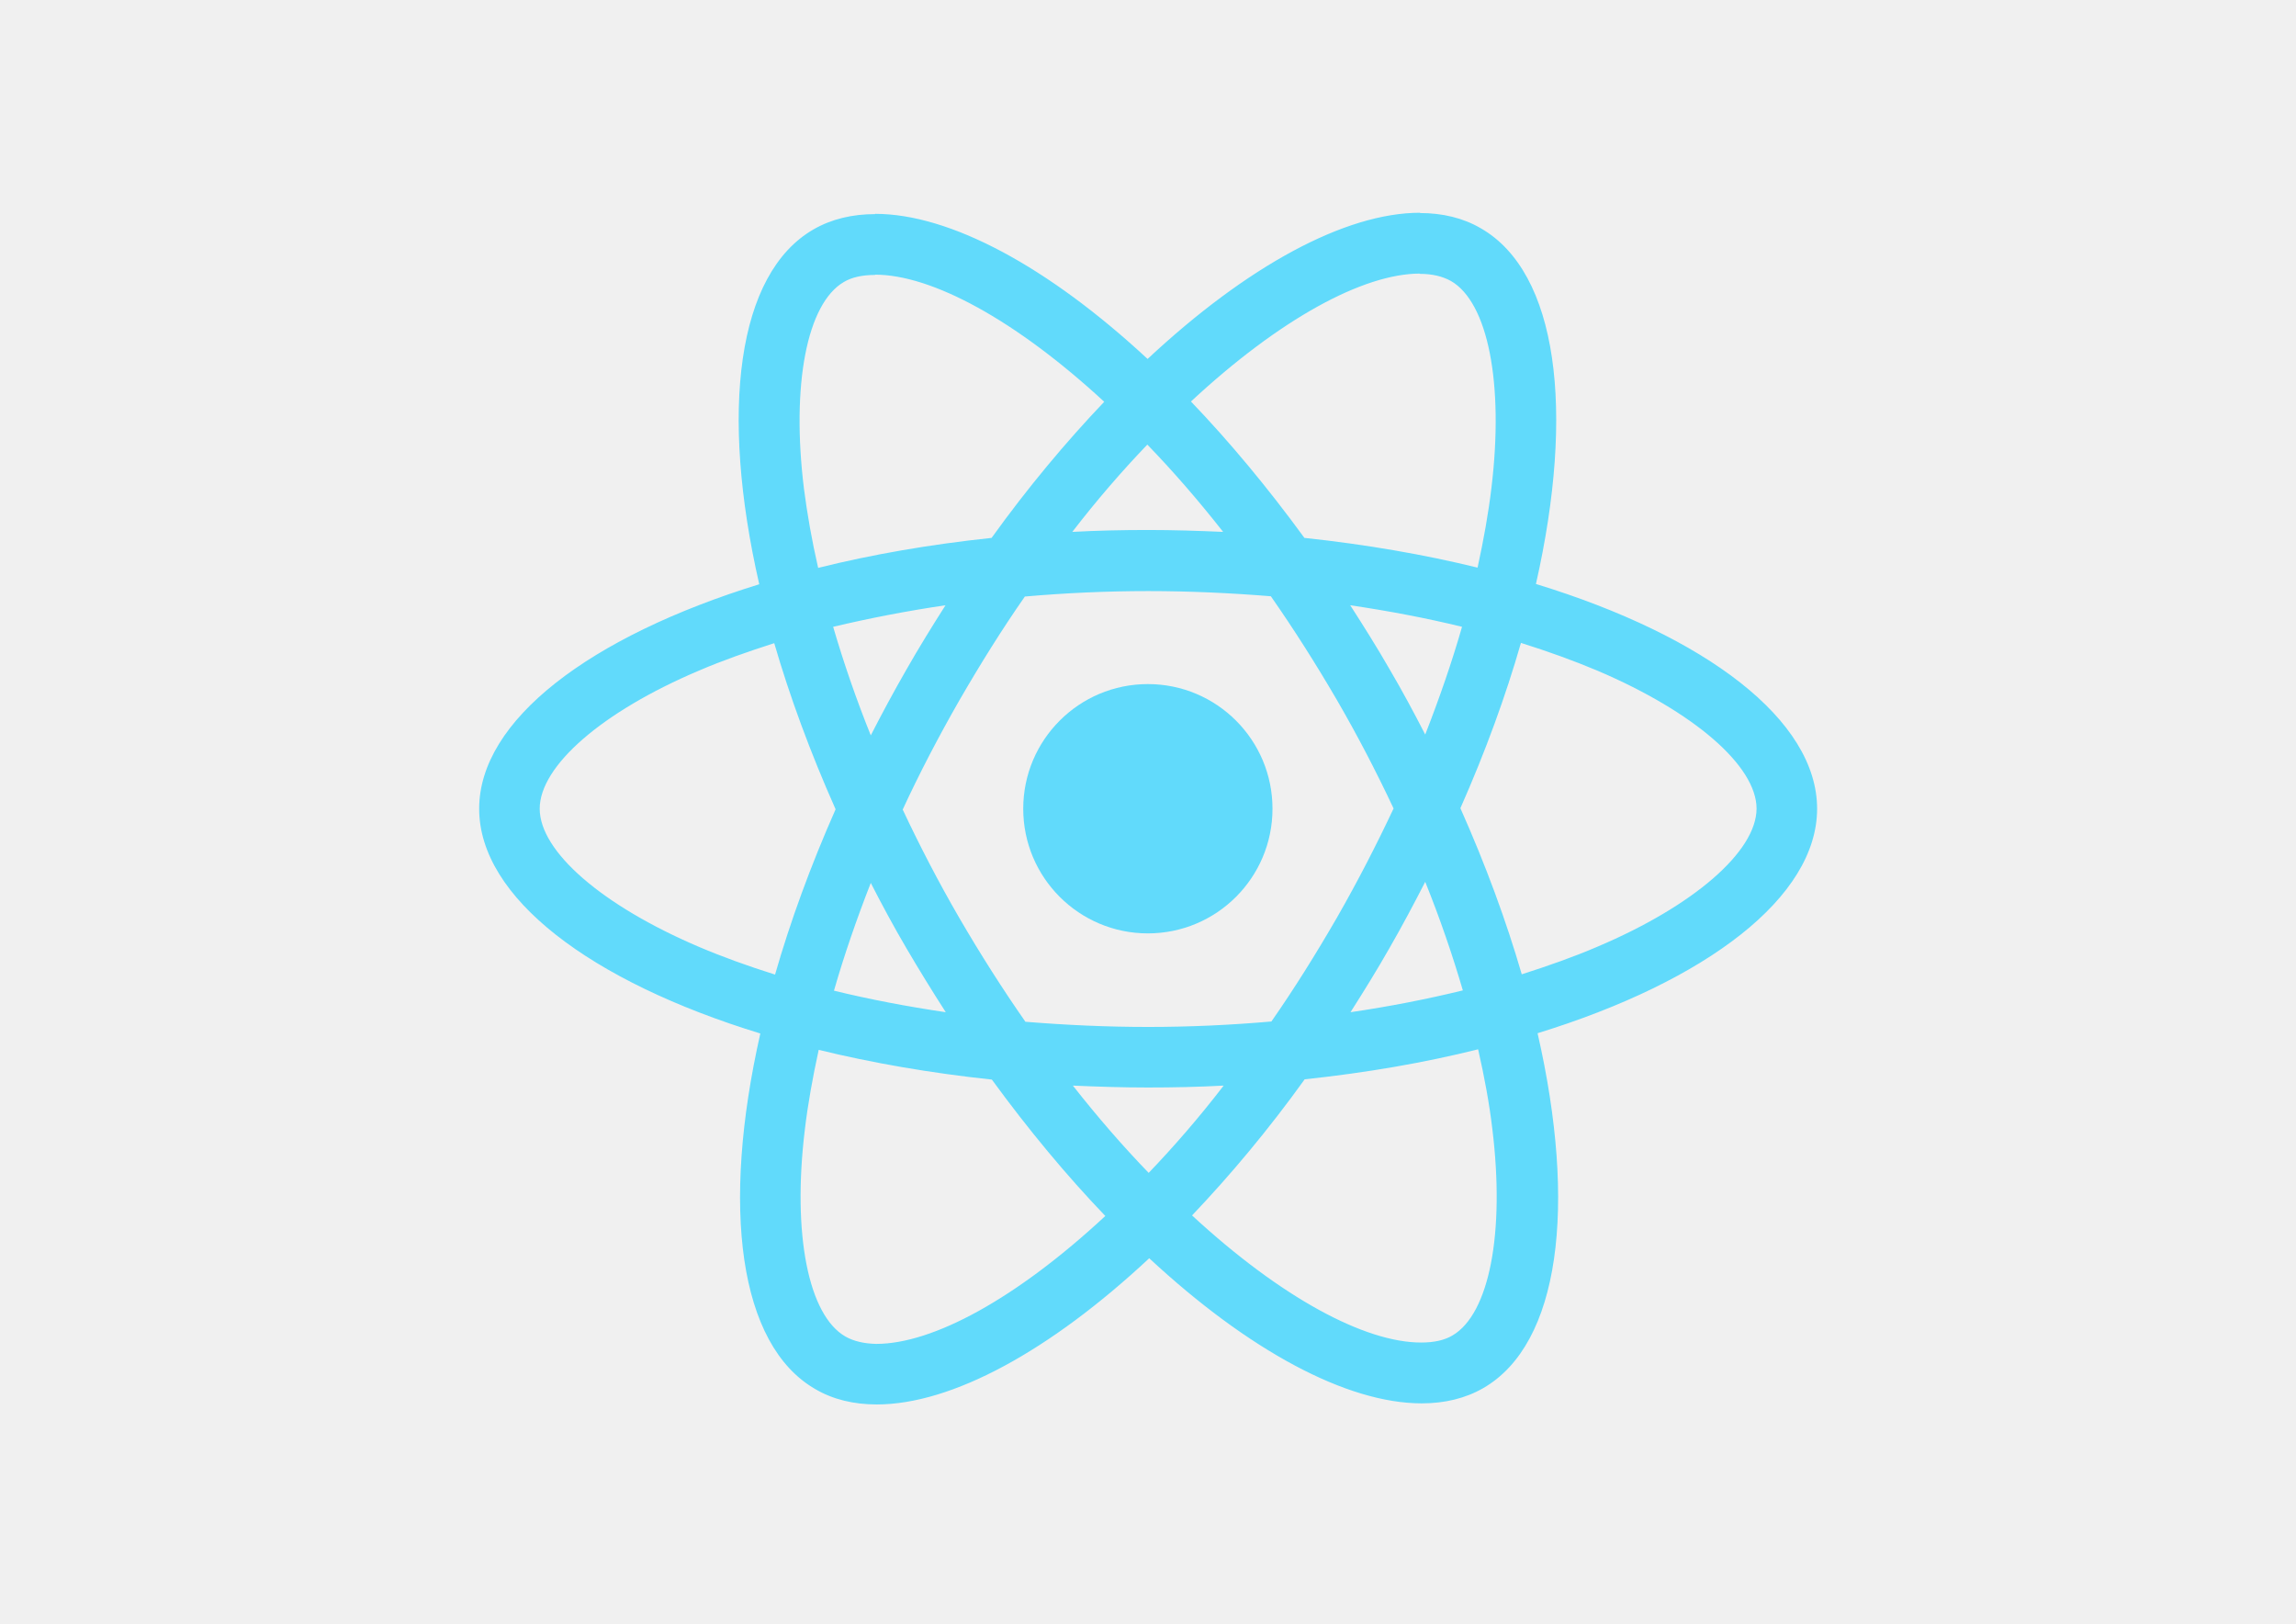
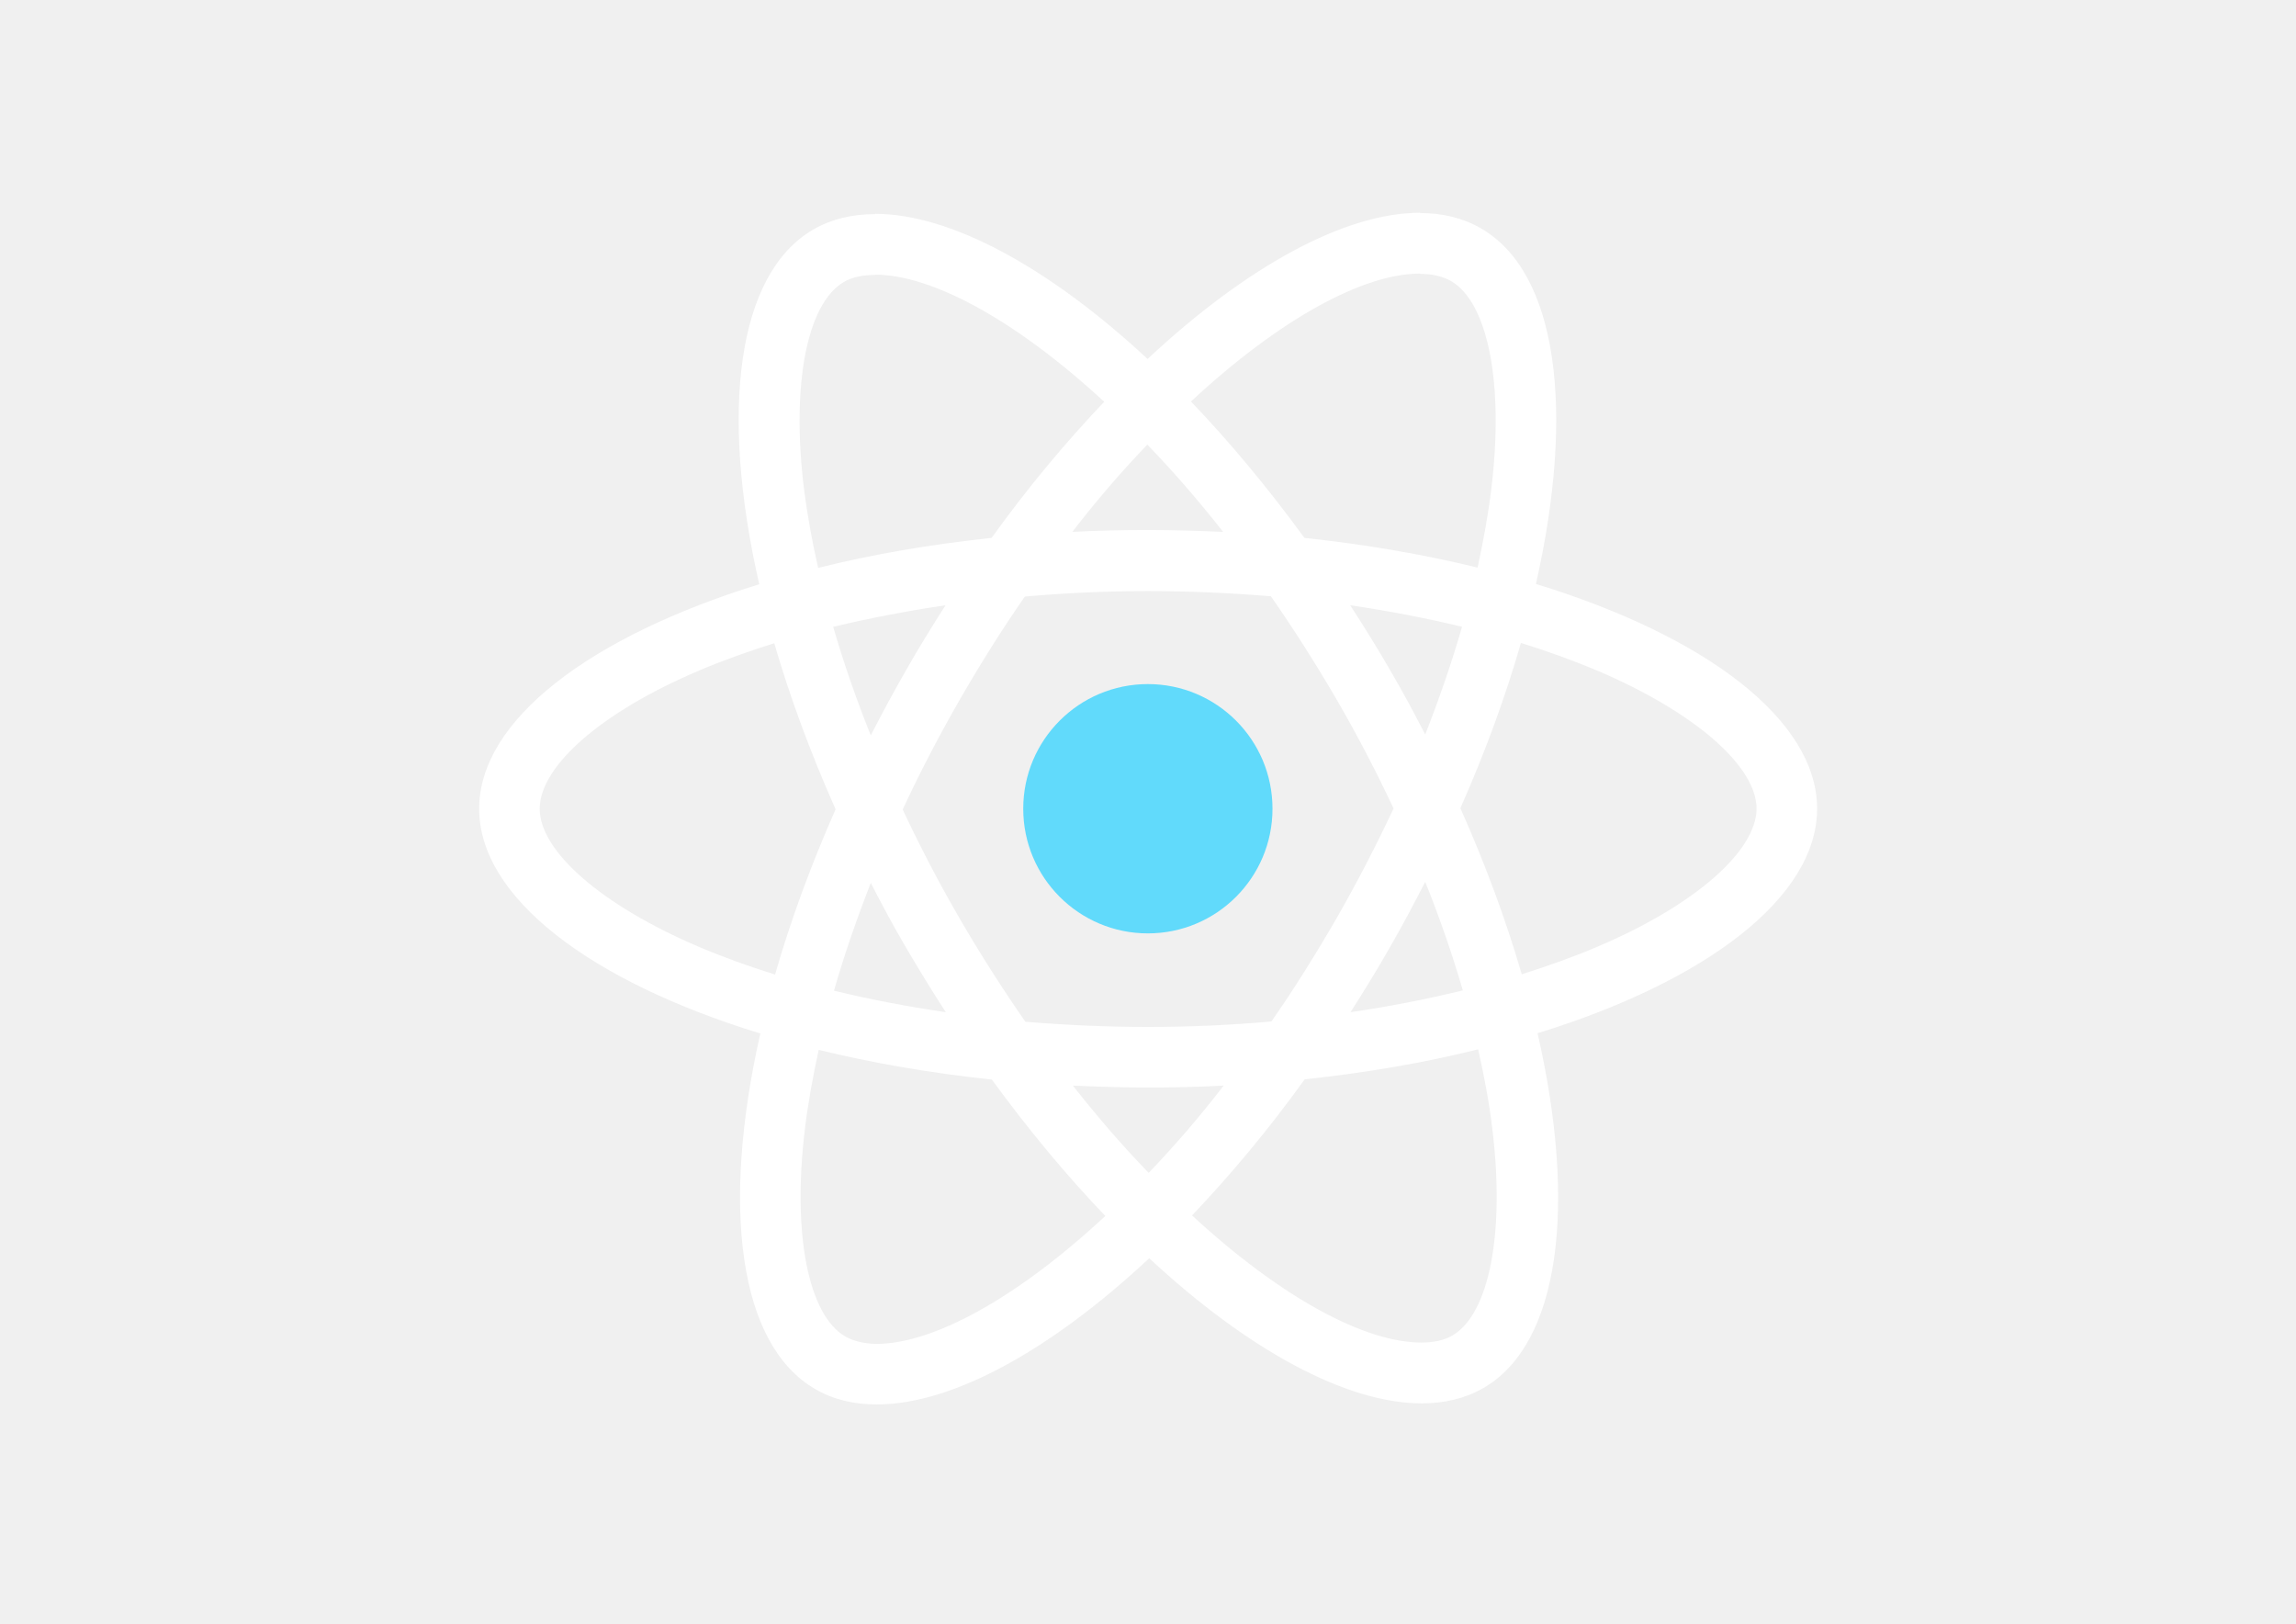
<svg xmlns="http://www.w3.org/2000/svg" viewBox="0 0 841.9 595.3">
  <g fill="#61DAFB">
-     <path d="M666.3 296.5c0-32.5-40.7-63.3-103.1-82.4 14.4-63.6 8-114.2-20.2-130.4-6.5-3.8-14.1-5.6-22.4-5.6v22.3c4.6 0 8.3.9 11.4 2.6 13.6 7.8 19.5 37.5 14.9 75.7-1.1 9.4-2.9 19.3-5.1 29.4-19.6-4.8-41-8.5-63.5-10.9-13.5-18.5-27.5-35.3-41.6-50 32.6-30.3 63.2-46.9 84-46.9V78c-27.5 0-63.5 19.6-99.9 53.6-36.4-33.8-72.4-53.2-99.9-53.2v22.3c20.7 0 51.4 16.5 84 46.6-14 14.7-28 31.4-41.3 49.9-22.6 2.4-44 6.1-63.6 11-2.3-10-4-19.7-5.2-29-4.7-38.2 1.1-67.9 14.6-75.8 3-1.8 6.9-2.6 11.5-2.6V78.5c-8.4 0-16 1.8-22.6 5.6-28.1 16.2-34.4 66.7-19.9 130.1-62.2 19.2-102.7 49.9-102.7 82.3 0 32.5 40.7 63.3 103.1 82.4-14.4 63.6-8 114.2 20.2 130.4 6.5 3.8 14.1 5.6 22.5 5.6 27.5 0 63.5-19.6 99.9-53.6 36.4 33.8 72.4 53.2 99.9 53.2 8.4 0 16-1.8 22.6-5.6 28.1-16.2 34.4-66.7 19.9-130.1 62-19.1 102.5-49.9 102.5-82.3zm-130.2-66.7c-3.7 12.9-8.3 26.2-13.5 39.5-4.1-8-8.4-16-13.1-24-4.6-8-9.5-15.8-14.4-23.4 14.2 2.1 27.9 4.7 41 7.9zm-45.8 106.5c-7.8 13.5-15.8 26.3-24.1 38.2-14.9 1.3-30 2-45.2 2-15.1 0-30.2-.7-45-1.9-8.3-11.9-16.4-24.6-24.2-38-7.6-13.1-14.5-26.4-20.8-39.8 6.2-13.4 13.2-26.8 20.7-39.9 7.8-13.5 15.8-26.3 24.1-38.2 14.9-1.3 30-2 45.2-2 15.1 0 30.2.7 45 1.9 8.3 11.9 16.4 24.6 24.2 38 7.6 13.1 14.5 26.4 20.8 39.8-6.3 13.4-13.2 26.8-20.7 39.9zm32.3-13c5.4 13.4 10 26.8 13.8 39.8-13.1 3.2-26.9 5.9-41.2 8 4.9-7.7 9.8-15.6 14.4-23.7 4.6-8 8.9-16.1 13-24.1zM421.2 430c-9.3-9.6-18.6-20.3-27.8-32 9 .4 18.2.7 27.5.7 9.4 0 18.7-.2 27.8-.7-9 11.7-18.3 22.4-27.5 32zm-74.4-58.9c-14.2-2.1-27.9-4.7-41-7.9 3.7-12.9 8.3-26.2 13.5-39.5 4.1 8 8.4 16 13.1 24 4.7 8 9.5 15.8 14.4 23.4zM420.7 163c9.3 9.6 18.6 20.3 27.8 32-9-.4-18.2-.7-27.5-.7-9.4 0-18.7.2-27.8.7 9-11.7 18.3-22.4 27.5-32zm-74 58.9c-4.9 7.7-9.8 15.6-14.4 23.7-4.6 8-8.9 16-13 24-5.4-13.4-10-26.8-13.8-39.8 13.1-3.1 26.9-5.8 41.2-7.9zm-90.5 125.2c-35.4-15.1-58.3-34.9-58.3-50.6 0-15.7 22.9-35.6 58.3-50.6 8.6-3.7 18-7 27.7-10.1 5.7 19.6 13.2 40 22.5 60.9-9.2 20.8-16.6 41.1-22.2 60.6-9.9-3.1-19.3-6.5-28-10.2zM310 490c-13.6-7.8-19.5-37.5-14.9-75.7 1.1-9.4 2.9-19.3 5.1-29.4 19.6 4.8 41 8.5 63.5 10.9 13.5 18.5 27.5 35.3 41.6 50-32.6 30.3-63.2 46.9-84 46.9-4.5-.1-8.3-1-11.3-2.7zm237.2-76.2c4.7 38.2-1.1 67.9-14.6 75.8-3 1.8-6.9 2.6-11.5 2.6-20.7 0-51.4-16.5-84-46.6 14-14.7 28-31.4 41.3-49.9 22.6-2.4 44-6.1 63.6-11 2.3 10.1 4.1 19.8 5.2 29.1zm38.5-66.7c-8.6 3.7-18 7-27.7 10.1-5.7-19.6-13.2-40-22.5-60.9 9.2-20.8 16.6-41.1 22.2-60.6 9.9 3.1 19.3 6.5 28.1 10.2 35.4 15.1 58.3 34.9 58.3 50.6-.1 15.7-23 35.6-58.4 50.6zM320.8 78.4z" />
+     <path d="M666.3 296.5c0-32.5-40.7-63.3-103.1-82.4 14.4-63.6 8-114.2-20.2-130.4-6.5-3.8-14.1-5.6-22.4-5.6v22.3c4.6 0 8.3.9 11.4 2.6 13.6 7.8 19.5 37.5 14.9 75.7-1.1 9.4-2.9 19.3-5.1 29.4-19.6-4.8-41-8.5-63.5-10.9-13.5-18.5-27.5-35.3-41.6-50 32.6-30.3 63.2-46.9 84-46.9V78c-27.5 0-63.5 19.6-99.9 53.6-36.4-33.8-72.4-53.2-99.9-53.2v22.3c20.7 0 51.4 16.5 84 46.6-14 14.7-28 31.4-41.3 49.9-22.6 2.4-44 6.1-63.6 11-2.3-10-4-19.7-5.2-29-4.7-38.2 1.1-67.9 14.6-75.8 3-1.8 6.9-2.6 11.5-2.6V78.5c-8.4 0-16 1.8-22.6 5.6-28.1 16.2-34.4 66.7-19.9 130.1-62.2 19.2-102.7 49.9-102.7 82.3 0 32.5 40.7 63.3 103.1 82.4-14.4 63.6-8 114.2 20.2 130.4 6.5 3.8 14.1 5.6 22.5 5.6 27.5 0 63.5-19.6 99.9-53.6 36.4 33.8 72.4 53.2 99.9 53.2 8.4 0 16-1.8 22.6-5.6 28.1-16.2 34.4-66.7 19.9-130.1 62-19.1 102.5-49.9 102.5-82.3zm-130.2-66.7c-3.7 12.9-8.3 26.2-13.5 39.5-4.1-8-8.4-16-13.1-24-4.6-8-9.5-15.8-14.4-23.4 14.2 2.1 27.9 4.7 41 7.9zm-45.8 106.5c-7.8 13.5-15.8 26.3-24.1 38.2-14.9 1.3-30 2-45.2 2-15.1 0-30.2-.7-45-1.9-8.3-11.9-16.4-24.6-24.2-38-7.6-13.1-14.5-26.4-20.8-39.8 6.2-13.4 13.2-26.8 20.7-39.9 7.8-13.5 15.8-26.3 24.1-38.2 14.9-1.3 30-2 45.2-2 15.1 0 30.2.7 45 1.9 8.3 11.9 16.4 24.6 24.2 38 7.6 13.1 14.5 26.4 20.8 39.8-6.3 13.4-13.2 26.8-20.7 39.9zm32.3-13c5.4 13.4 10 26.8 13.8 39.8-13.1 3.2-26.9 5.9-41.2 8 4.9-7.7 9.8-15.6 14.4-23.7 4.6-8 8.9-16.1 13-24.1zM421.2 430c-9.3-9.6-18.6-20.3-27.8-32 9 .4 18.2.7 27.5.7 9.4 0 18.7-.2 27.8-.7-9 11.7-18.3 22.4-27.5 32zm-74.4-58.9c-14.2-2.1-27.9-4.7-41-7.9 3.7-12.9 8.3-26.2 13.5-39.5 4.1 8 8.4 16 13.1 24 4.7 8 9.5 15.8 14.4 23.4zM420.7 163c9.3 9.6 18.6 20.3 27.8 32-9-.4-18.2-.7-27.5-.7-9.4 0-18.7.2-27.8.7 9-11.7 18.3-22.4 27.5-32zm-74 58.9c-4.9 7.7-9.8 15.6-14.4 23.7-4.6 8-8.9 16-13 24-5.4-13.4-10-26.8-13.8-39.8 13.1-3.1 26.9-5.8 41.2-7.9zm-90.5 125.2c-35.4-15.1-58.3-34.9-58.3-50.6 0-15.7 22.9-35.6 58.3-50.6 8.6-3.7 18-7 27.7-10.1 5.7 19.6 13.2 40 22.5 60.9-9.2 20.8-16.6 41.1-22.2 60.6-9.9-3.1-19.3-6.5-28-10.2zM310 490c-13.6-7.8-19.5-37.5-14.9-75.7 1.1-9.4 2.9-19.3 5.1-29.4 19.6 4.8 41 8.5 63.5 10.9 13.5 18.5 27.5 35.3 41.6 50-32.6 30.3-63.2 46.9-84 46.9-4.5-.1-8.3-1-11.3-2.7zm237.2-76.2c4.7 38.2-1.1 67.9-14.6 75.8-3 1.8-6.9 2.6-11.5 2.6-20.7 0-51.4-16.5-84-46.6 14-14.7 28-31.4 41.3-49.9 22.6-2.4 44-6.1 63.6-11 2.3 10.1 4.1 19.8 5.2 29.1zm38.5-66.7c-8.6 3.7-18 7-27.7 10.1-5.7-19.6-13.2-40-22.5-60.9 9.2-20.8 16.6-41.1 22.2-60.6 9.9 3.1 19.3 6.5 28.1 10.2 35.4 15.1 58.3 34.9 58.3 50.6-.1 15.7-23 35.6-58.4 50.6zM320.8 78.4z" fill="white" />
    <circle cx="420.9" cy="296.5" r="45.7" />
-     <path d="M520.5 78.1z" />
+     <path d="M520.5 78.1z" fill="white" />
  </g>
</svg>
